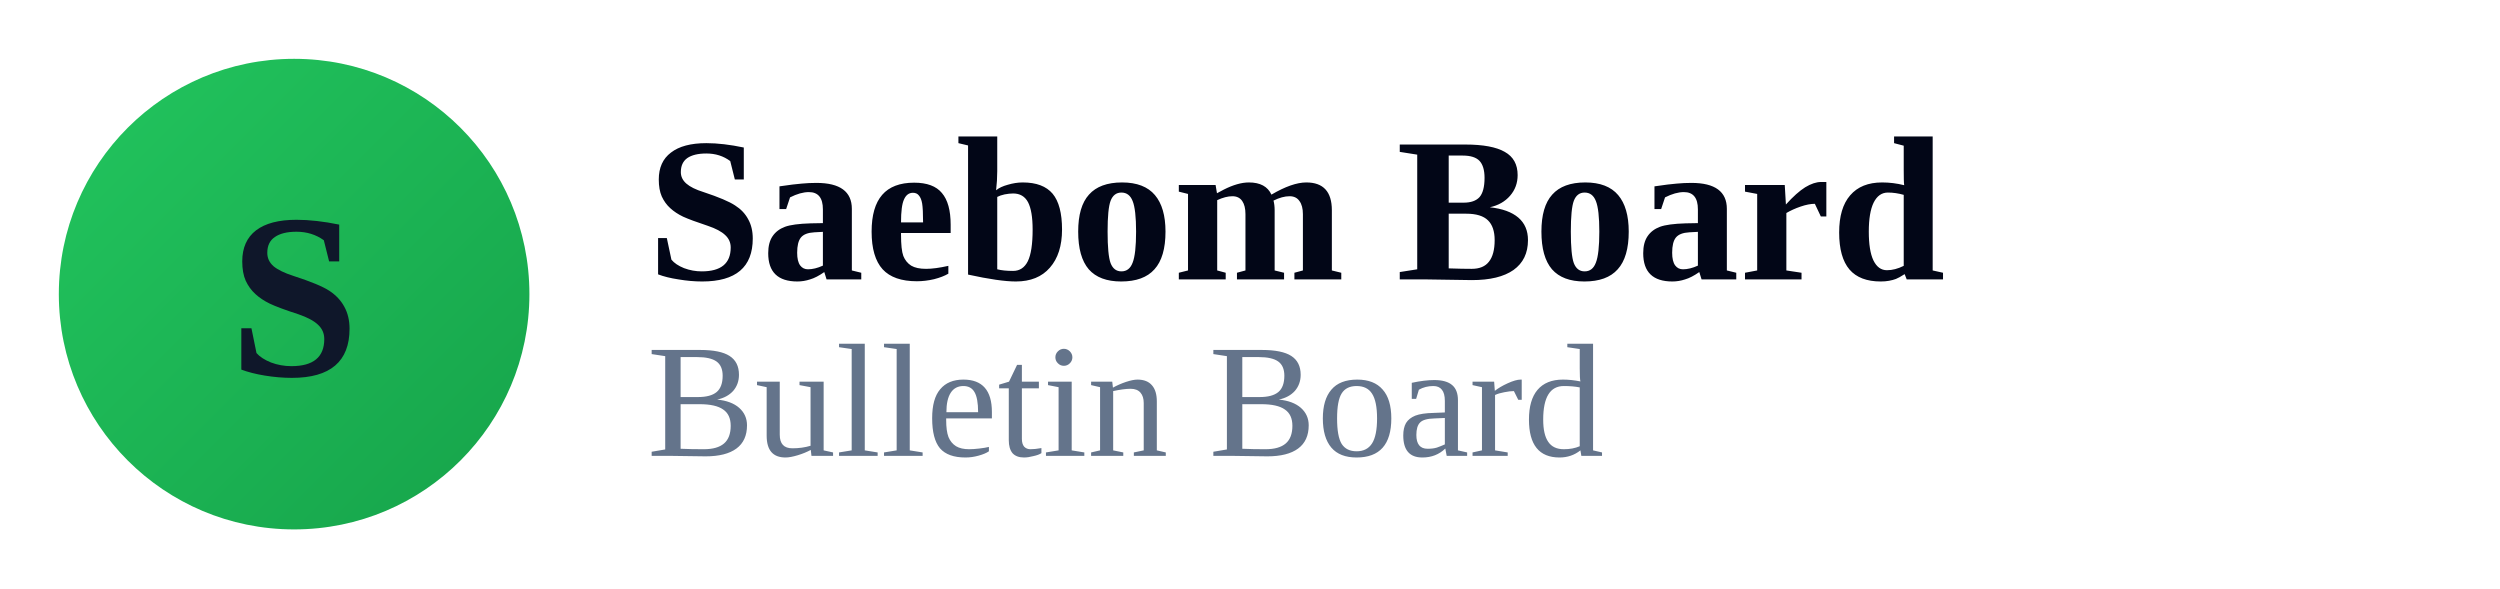
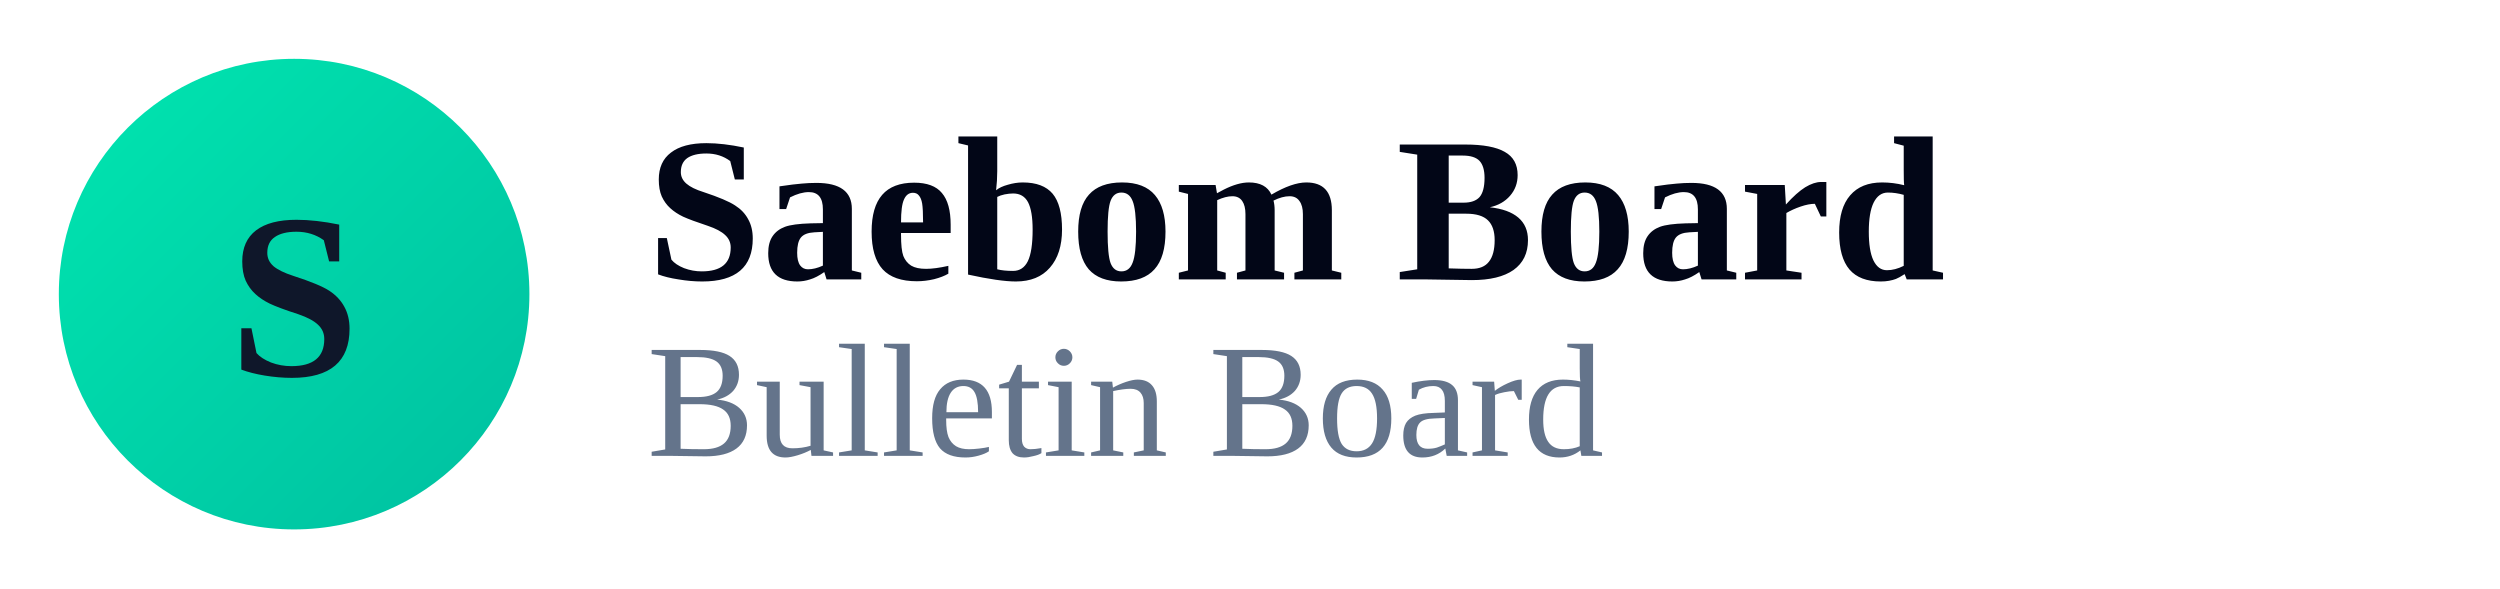
<svg xmlns="http://www.w3.org/2000/svg" width="170" height="40" viewBox="0 0 170 40">
  <defs>
    <linearGradient id="sb-grad" x1="0" y1="0" x2="1" y2="1">
-       <stop offset="0%" stop-color="#22c55e" />
-       <stop offset="100%" stop-color="#16a34a" />
+       <stop offset="0%" stop-color="#00e6b0" />
+       <stop offset="100%" stop-color="#00bfa0" />
    </linearGradient>
  </defs>
  <circle cx="20" cy="20" r="16" fill="url(#sb-grad)" />
  <text x="20" y="21" text-anchor="middle" font-size="16" font-weight="700" fill="#0f172a" dominant-baseline="middle">
        S
    </text>
  <text x="44" y="19" font-size="14" font-weight="700" fill="#020617">
        Saebom Board
    </text>
  <text x="44" y="31" font-size="11" font-weight="400" fill="#64748b">
        Bulletin Board
    </text>
</svg>
